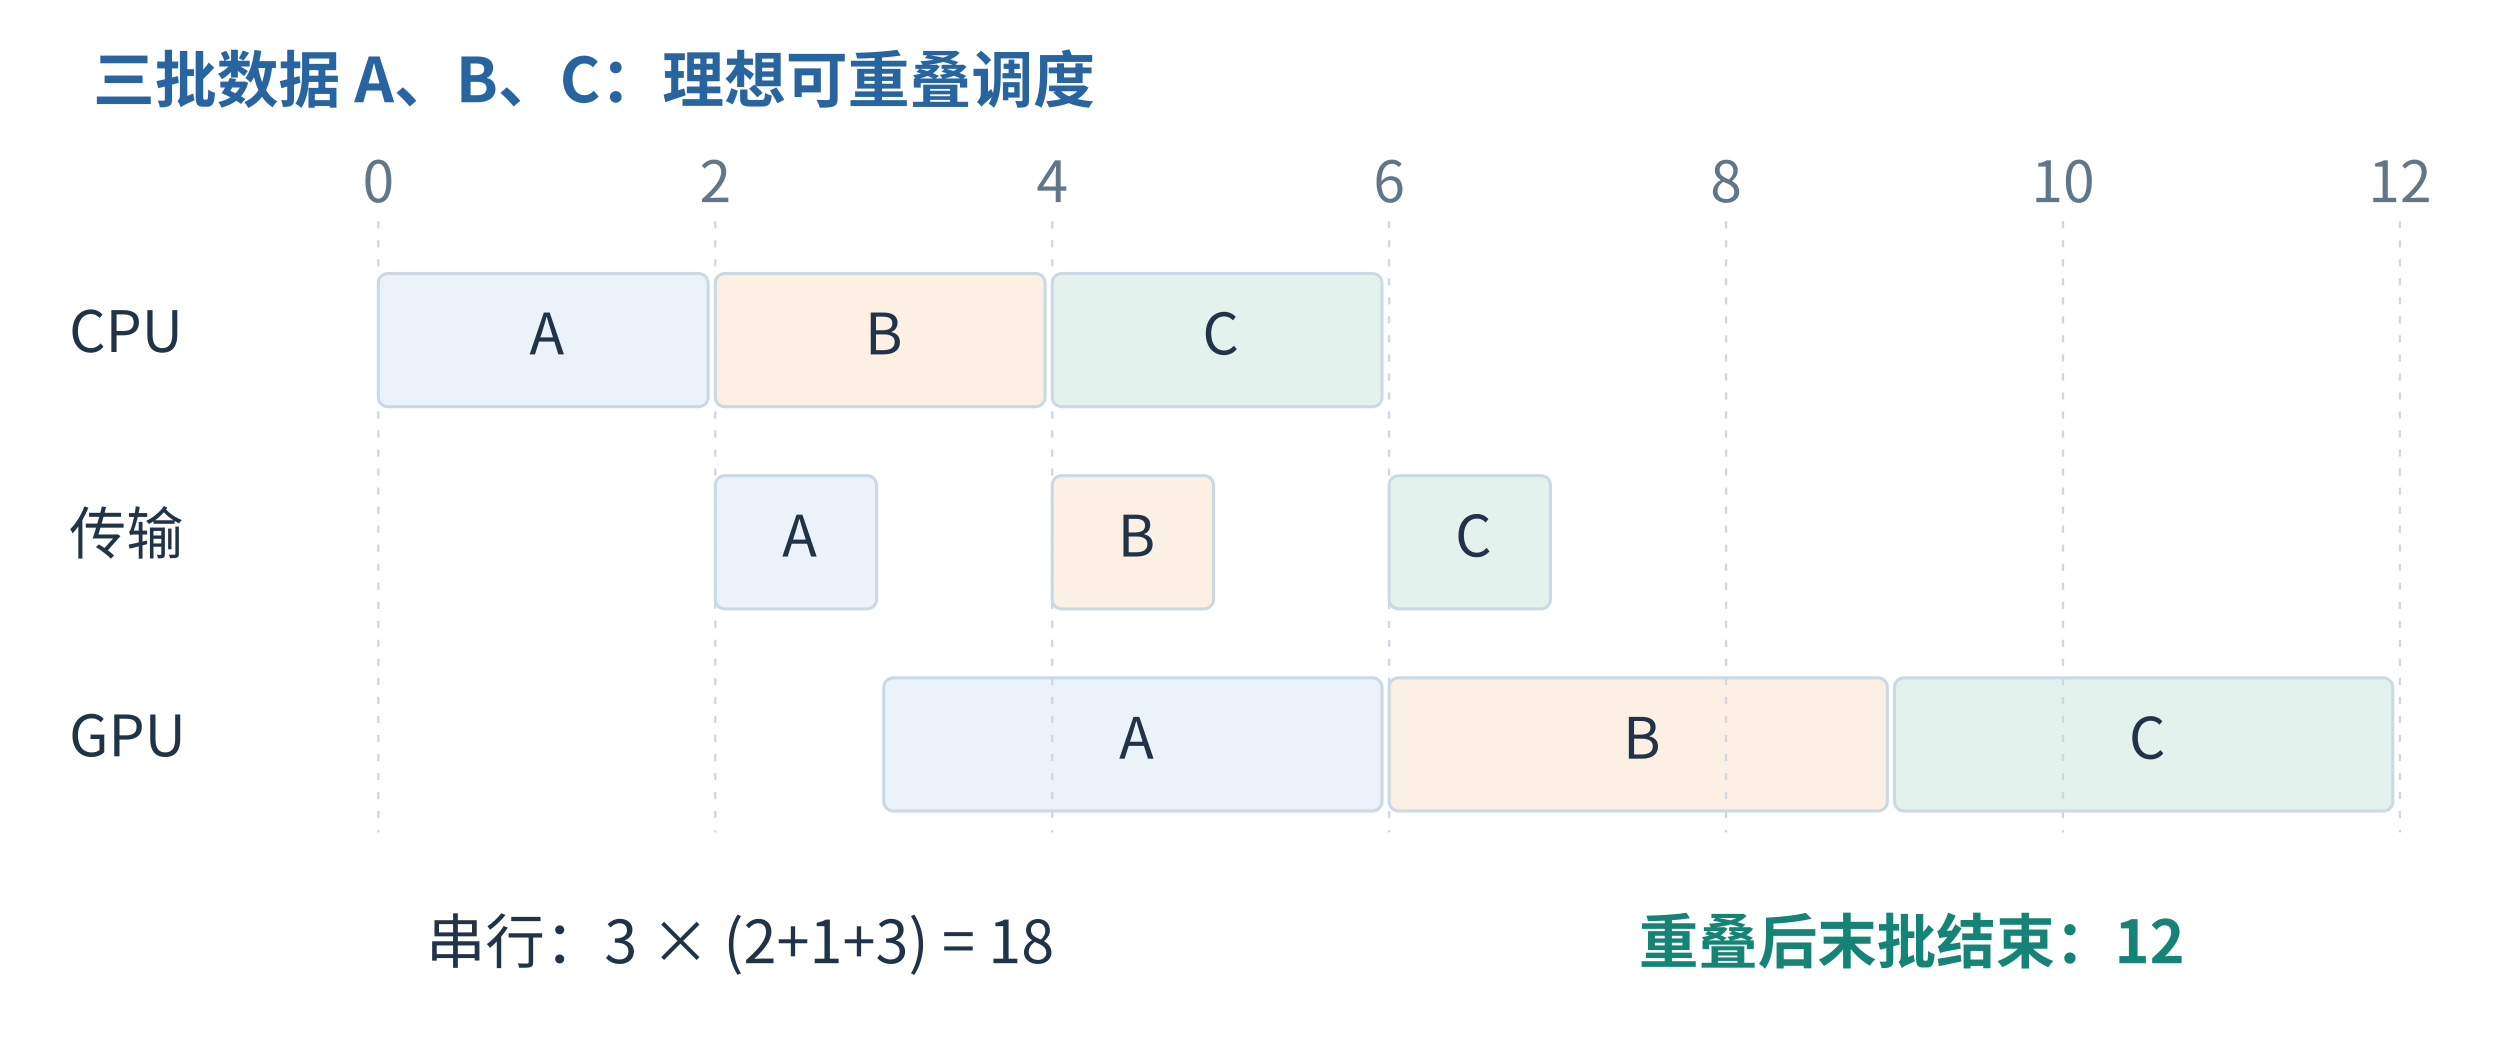
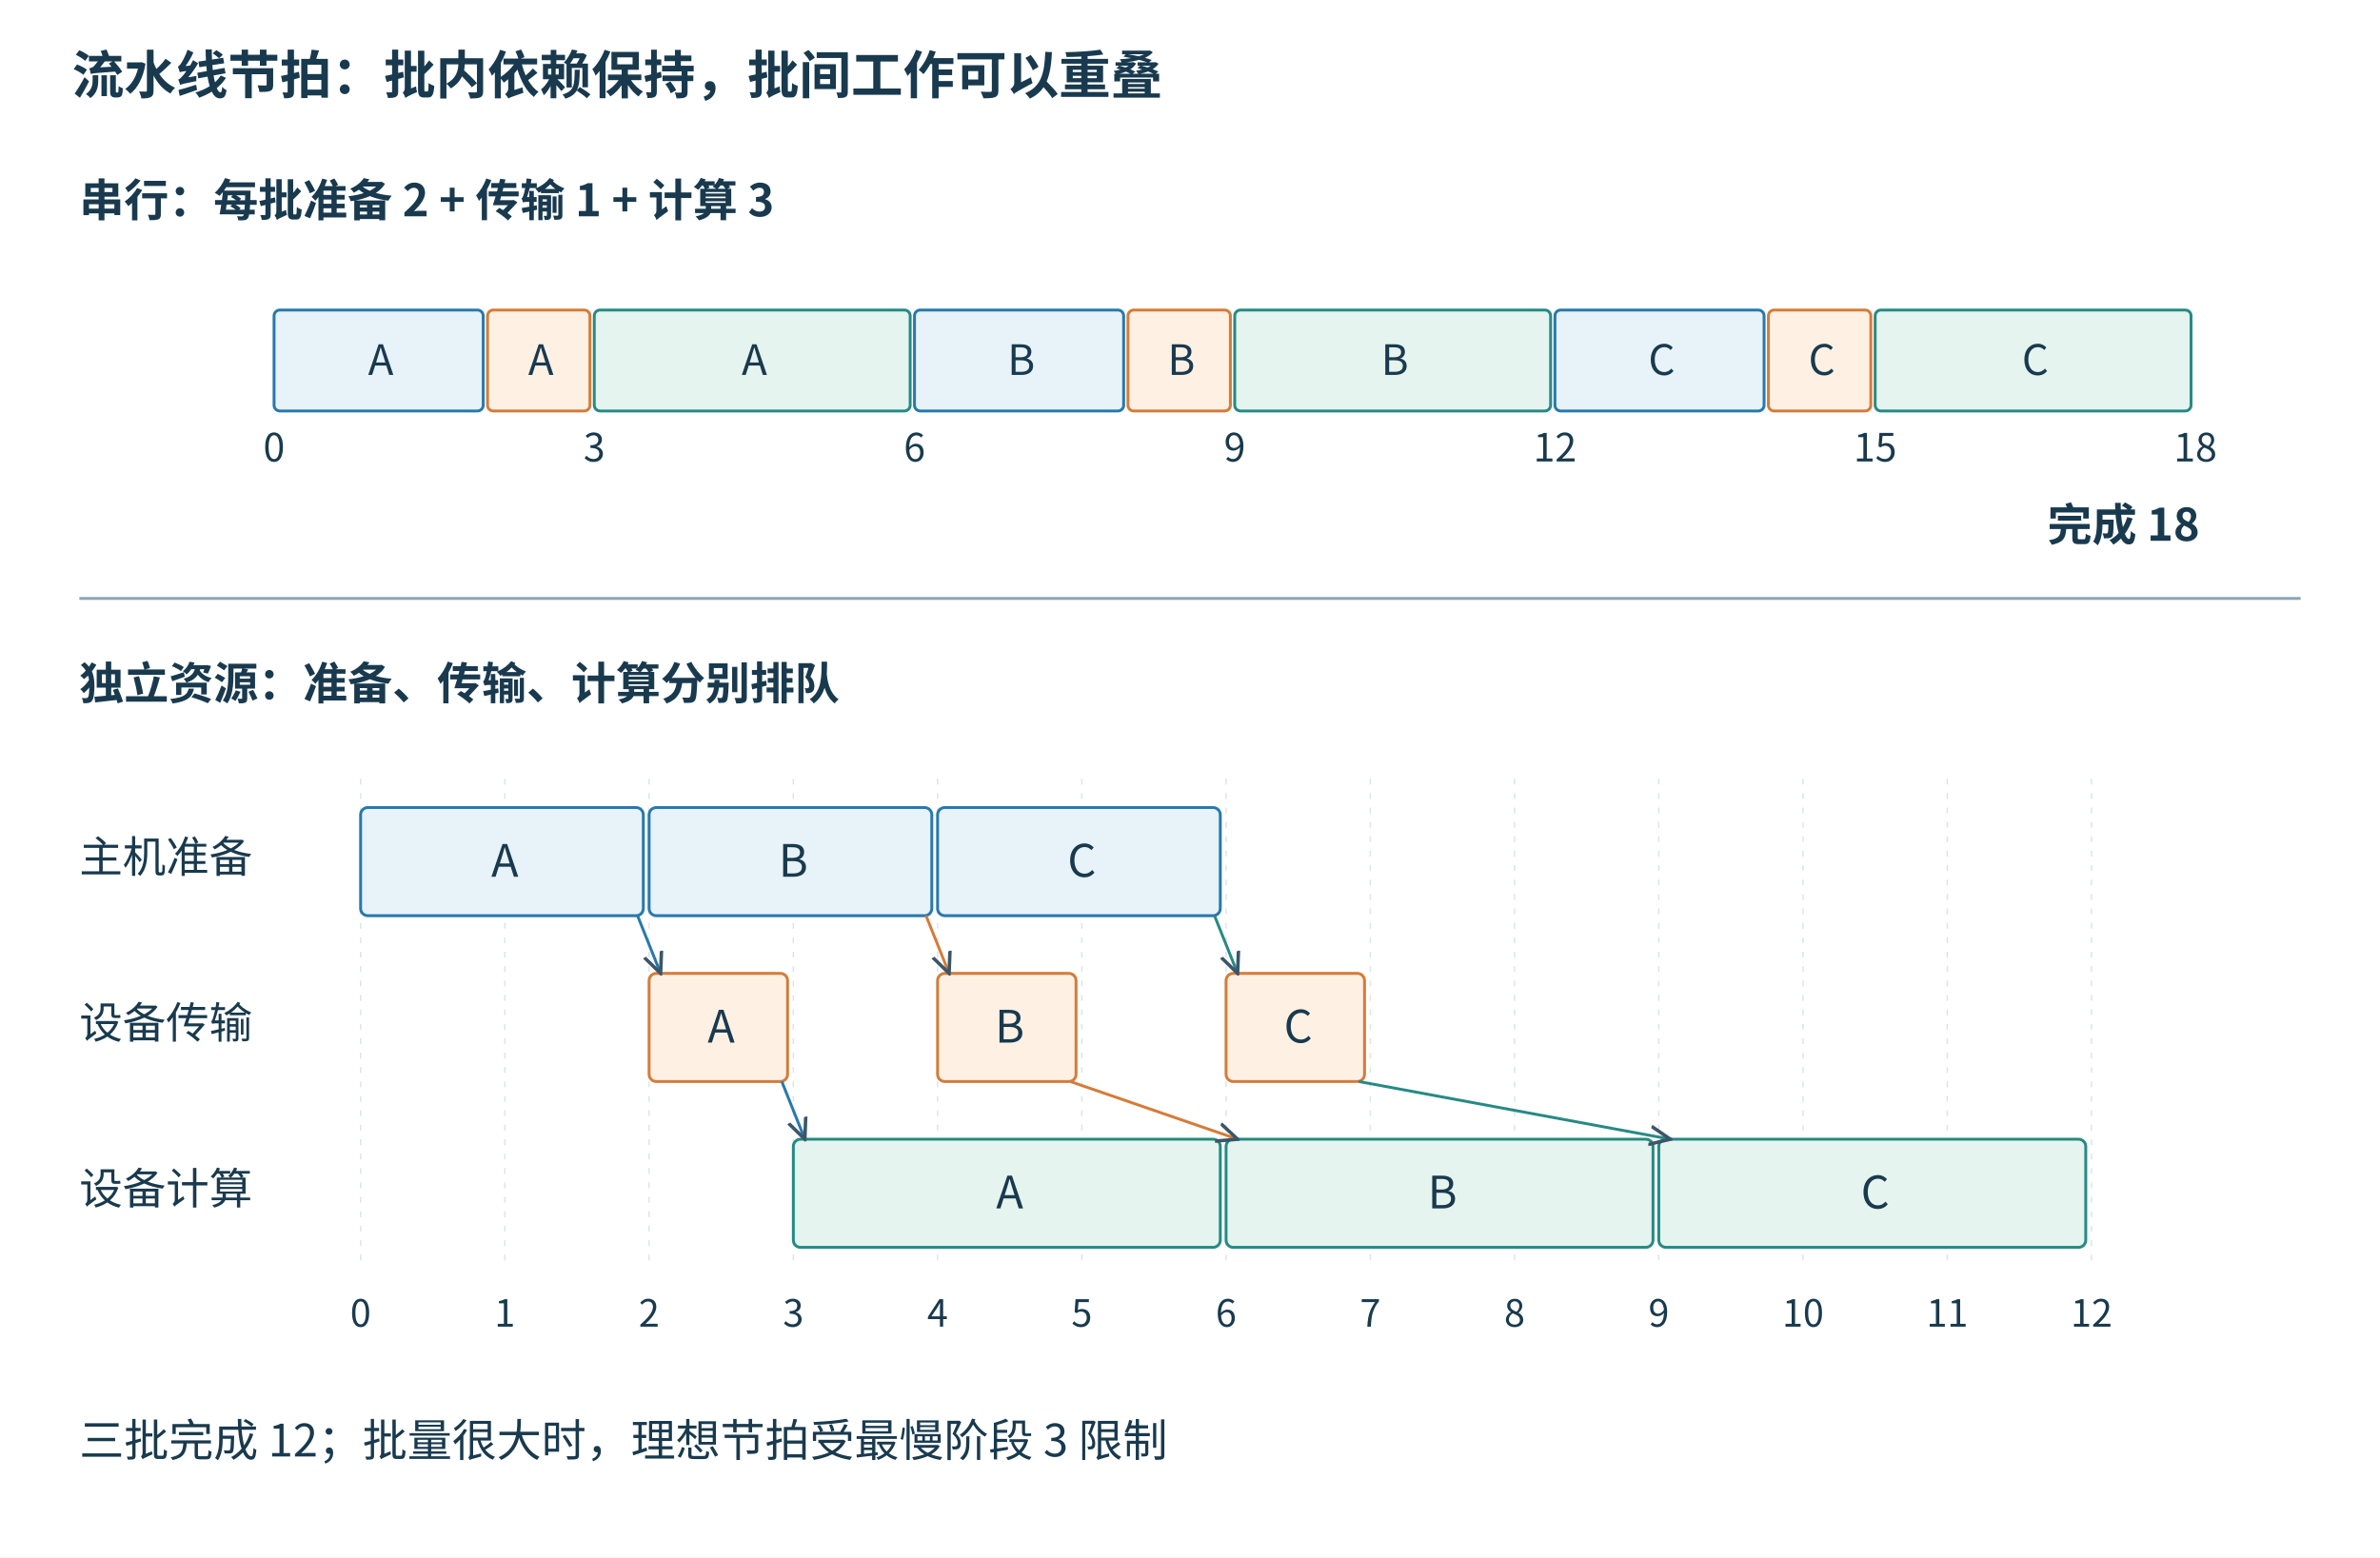
- <svg xmlns="http://www.w3.org/2000/svg" aria-labelledby="detail-title detail-desc" width="1200" height="506.82" viewBox="-9.08 -15.00 1051.16 443.96" role="img">
-   <rect x="-16" y="-15" width="1136" height="474" fill="white" />
+ <svg xmlns="http://www.w3.org/2000/svg" width="1650" height="1080" viewBox="0 0 1650 1080">
  <defs>
-     <marker id="detail-blue" markerWidth="7" markerHeight="7" refX="6" refY="3.5" orient="auto" markerUnits="strokeWidth">
-       <path d="M0 0 L7 3.5 L0 7 Z" fill="#2865a0" />
-     </marker>
-     <marker id="detail-orange" markerWidth="7" markerHeight="7" refX="6" refY="3.5" orient="auto" markerUnits="strokeWidth">
-       <path d="M0 0 L7 3.5 L0 7 Z" fill="#cf7432" />
-     </marker>
-     <marker id="detail-green" markerWidth="7" markerHeight="7" refX="6" refY="3.5" orient="auto" markerUnits="strokeWidth">
-       <path d="M0 0 L7 3.5 L0 7 Z" fill="#158476" />
+     <marker id="arrow" viewBox="0 0 10 10" refX="9" refY="5" markerWidth="16" markerHeight="16" markerUnits="userSpaceOnUse" orient="auto-start-reverse">
+       <path d="M0,1 L9,5 L0,9" fill="none" stroke="#3b5668" stroke-width="1.5" />
    </marker>
  </defs>
-   <g font-family="Microsoft YaHei,Noto Sans CJK SC,sans-serif">
-     <text x="30" y="28" font-size="26" fill="#2865a0" font-weight="600" text-anchor="start">三批数据 A、B、C：理想可重叠调度</text>
-     <text x="20" y="133" font-size="24" fill="#213447" font-weight="400" text-anchor="start">CPU</text>
-     <rect x="150.0" y="100" width="138.667" height="56" rx="4" fill="#eaf2fa" stroke="#cbd9e4" stroke-width="1.3" />
-     <text x="220.833" y="134" font-size="24" fill="#213447" font-weight="400" text-anchor="middle">A</text>
-     <rect x="291.667" y="100" width="138.667" height="56" rx="4" fill="#fcf0e4" stroke="#cbd9e4" stroke-width="1.3" />
-     <text x="362.5" y="134" font-size="24" fill="#213447" font-weight="400" text-anchor="middle">B</text>
-     <rect x="433.333" y="100" width="138.667" height="56" rx="4" fill="#e4f2ed" stroke="#cbd9e4" stroke-width="1.3" />
-     <text x="504.167" y="134" font-size="24" fill="#213447" font-weight="400" text-anchor="middle">C</text>
-     <text x="20" y="218" font-size="24" fill="#213447" font-weight="400" text-anchor="start">传输</text>
-     <rect x="291.667" y="185" width="67.833" height="56" rx="4" fill="#eaf2fa" stroke="#cbd9e4" stroke-width="1.3" />
-     <text x="327.083" y="219" font-size="24" fill="#213447" font-weight="400" text-anchor="middle">A</text>
-     <rect x="433.333" y="185" width="67.833" height="56" rx="4" fill="#fcf0e4" stroke="#cbd9e4" stroke-width="1.3" />
-     <text x="468.75" y="219" font-size="24" fill="#213447" font-weight="400" text-anchor="middle">B</text>
-     <rect x="575.0" y="185" width="67.833" height="56" rx="4" fill="#e4f2ed" stroke="#cbd9e4" stroke-width="1.3" />
-     <text x="610.417" y="219" font-size="24" fill="#213447" font-weight="400" text-anchor="middle">C</text>
-     <text x="20" y="303" font-size="24" fill="#213447" font-weight="400" text-anchor="start">GPU</text>
-     <rect x="362.5" y="270" width="209.5" height="56" rx="4" fill="#eaf2fa" stroke="#cbd9e4" stroke-width="1.3" />
-     <text x="468.75" y="304" font-size="24" fill="#213447" font-weight="400" text-anchor="middle">A</text>
-     <rect x="575.0" y="270" width="209.5" height="56" rx="4" fill="#fcf0e4" stroke="#cbd9e4" stroke-width="1.3" />
-     <text x="681.25" y="304" font-size="24" fill="#213447" font-weight="400" text-anchor="middle">B</text>
-     <rect x="787.5" y="270" width="209.5" height="56" rx="4" fill="#e4f2ed" stroke="#cbd9e4" stroke-width="1.3" />
-     <text x="893.75" y="304" font-size="24" fill="#213447" font-weight="400" text-anchor="middle">C</text>
-     <line x1="150.0" y1="78" x2="150.0" y2="335" stroke="#cbd9e4" stroke-width="1" stroke-dasharray="3 5" />
-     <text x="150.0" y="70" font-size="24" fill="#627689" font-weight="400" text-anchor="middle">0</text>
-     <line x1="291.667" y1="78" x2="291.667" y2="335" stroke="#cbd9e4" stroke-width="1" stroke-dasharray="3 5" />
-     <text x="291.667" y="70" font-size="24" fill="#627689" font-weight="400" text-anchor="middle">2</text>
-     <line x1="433.333" y1="78" x2="433.333" y2="335" stroke="#cbd9e4" stroke-width="1" stroke-dasharray="3 5" />
-     <text x="433.333" y="70" font-size="24" fill="#627689" font-weight="400" text-anchor="middle">4</text>
-     <line x1="575.0" y1="78" x2="575.0" y2="335" stroke="#cbd9e4" stroke-width="1" stroke-dasharray="3 5" />
-     <text x="575.0" y="70" font-size="24" fill="#627689" font-weight="400" text-anchor="middle">6</text>
-     <line x1="716.667" y1="78" x2="716.667" y2="335" stroke="#cbd9e4" stroke-width="1" stroke-dasharray="3 5" />
-     <text x="716.667" y="70" font-size="24" fill="#627689" font-weight="400" text-anchor="middle">8</text>
-     <line x1="858.333" y1="78" x2="858.333" y2="335" stroke="#cbd9e4" stroke-width="1" stroke-dasharray="3 5" />
-     <text x="858.333" y="70" font-size="24" fill="#627689" font-weight="400" text-anchor="middle">10</text>
-     <line x1="1000.0" y1="78" x2="1000.0" y2="335" stroke="#cbd9e4" stroke-width="1" stroke-dasharray="3 5" />
-     <text x="1000.0" y="70" font-size="24" fill="#627689" font-weight="400" text-anchor="middle">12</text>
-     <text x="170" y="390" font-size="25" fill="#213447" font-weight="400" text-anchor="start">串行：3 × (2+1+3) = 18</text>
-     <text x="680" y="390" font-size="25" fill="#158476" font-weight="600" text-anchor="start">重叠后末批结束：12</text>
+   <rect width="100%" height="100%" fill="white" />
+   <g font-family="Microsoft YaHei, Noto Sans CJK SC, Arial, sans-serif" fill="#193a4e">
+     <text xml:space="preserve" x="50" y="65" font-size="36" fill="#193a4e" text-anchor="start" font-weight="700">流水线节拍：批内依赖保持，批间工作可以重叠</text>
+     <text xml:space="preserve" x="55" y="150" font-size="31" fill="#193a4e" text-anchor="start" font-weight="700">串行：每批准备 2 + 传输 1 + 计算 3</text>
+     <rect x="190" y="215" width="145" height="70" rx="4" fill="#e7f2f9" stroke="#2879ac" stroke-width="2" />
+     <text xml:space="preserve" x="264.0" y="260" font-size="29" fill="#193a4e" text-anchor="middle" font-weight="400">A</text>
+     <rect x="338" y="215" width="71" height="70" rx="4" fill="#fff0e4" stroke="#d47c39" stroke-width="2" />
+     <text xml:space="preserve" x="375.0" y="260" font-size="29" fill="#193a4e" text-anchor="middle" font-weight="400">A</text>
+     <rect x="412" y="215" width="219" height="70" rx="4" fill="#e5f4ef" stroke="#268a84" stroke-width="2" />
+     <text xml:space="preserve" x="523.0" y="260" font-size="29" fill="#193a4e" text-anchor="middle" font-weight="400">A</text>
+     <rect x="634" y="215" width="145" height="70" rx="4" fill="#e7f2f9" stroke="#2879ac" stroke-width="2" />
+     <text xml:space="preserve" x="708.0" y="260" font-size="29" fill="#193a4e" text-anchor="middle" font-weight="400">B</text>
+     <rect x="782" y="215" width="71" height="70" rx="4" fill="#fff0e4" stroke="#d47c39" stroke-width="2" />
+     <text xml:space="preserve" x="819.0" y="260" font-size="29" fill="#193a4e" text-anchor="middle" font-weight="400">B</text>
+     <rect x="856" y="215" width="219" height="70" rx="4" fill="#e5f4ef" stroke="#268a84" stroke-width="2" />
+     <text xml:space="preserve" x="967.0" y="260" font-size="29" fill="#193a4e" text-anchor="middle" font-weight="400">B</text>
+     <rect x="1078" y="215" width="145" height="70" rx="4" fill="#e7f2f9" stroke="#2879ac" stroke-width="2" />
+     <text xml:space="preserve" x="1152.0" y="260" font-size="29" fill="#193a4e" text-anchor="middle" font-weight="400">C</text>
+     <rect x="1226" y="215" width="71" height="70" rx="4" fill="#fff0e4" stroke="#d47c39" stroke-width="2" />
+     <text xml:space="preserve" x="1263.0" y="260" font-size="29" fill="#193a4e" text-anchor="middle" font-weight="400">C</text>
+     <rect x="1300" y="215" width="219" height="70" rx="4" fill="#e5f4ef" stroke="#268a84" stroke-width="2" />
+     <text xml:space="preserve" x="1411.0" y="260" font-size="29" fill="#193a4e" text-anchor="middle" font-weight="400">C</text>
+     <text xml:space="preserve" x="190" y="320" font-size="27" fill="#193a4e" text-anchor="middle" font-weight="400">0</text>
+     <text xml:space="preserve" x="412" y="320" font-size="27" fill="#193a4e" text-anchor="middle" font-weight="400">3</text>
+     <text xml:space="preserve" x="634" y="320" font-size="27" fill="#193a4e" text-anchor="middle" font-weight="400">6</text>
+     <text xml:space="preserve" x="856" y="320" font-size="27" fill="#193a4e" text-anchor="middle" font-weight="400">9</text>
+     <text xml:space="preserve" x="1078" y="320" font-size="27" fill="#193a4e" text-anchor="middle" font-weight="400">12</text>
+     <text xml:space="preserve" x="1300" y="320" font-size="27" fill="#193a4e" text-anchor="middle" font-weight="400">15</text>
+     <text xml:space="preserve" x="1522" y="320" font-size="27" fill="#193a4e" text-anchor="middle" font-weight="400">18</text>
+     <text xml:space="preserve" x="1525" y="375" font-size="31" fill="#193a4e" text-anchor="end" font-weight="700">完成 18</text>
+     <line x1="55" y1="415" x2="1595" y2="415" stroke="#8ca5b4" stroke-width="2" stroke-dasharray="" />
+     <text xml:space="preserve" x="55" y="485" font-size="31" fill="#193a4e" text-anchor="start" font-weight="700">独立资源：准备、传输、计算分别排队</text>
+     <line x1="250" y1="540" x2="250" y2="875" stroke="#dce5ea" stroke-width="1" stroke-dasharray="4 6" />
+     <text xml:space="preserve" x="250" y="920" font-size="26" fill="#193a4e" text-anchor="middle" font-weight="400">0</text>
+     <line x1="350" y1="540" x2="350" y2="875" stroke="#dce5ea" stroke-width="1" stroke-dasharray="4 6" />
+     <text xml:space="preserve" x="350" y="920" font-size="26" fill="#193a4e" text-anchor="middle" font-weight="400">1</text>
+     <line x1="450" y1="540" x2="450" y2="875" stroke="#dce5ea" stroke-width="1" stroke-dasharray="4 6" />
+     <text xml:space="preserve" x="450" y="920" font-size="26" fill="#193a4e" text-anchor="middle" font-weight="400">2</text>
+     <line x1="550" y1="540" x2="550" y2="875" stroke="#dce5ea" stroke-width="1" stroke-dasharray="4 6" />
+     <text xml:space="preserve" x="550" y="920" font-size="26" fill="#193a4e" text-anchor="middle" font-weight="400">3</text>
+     <line x1="650" y1="540" x2="650" y2="875" stroke="#dce5ea" stroke-width="1" stroke-dasharray="4 6" />
+     <text xml:space="preserve" x="650" y="920" font-size="26" fill="#193a4e" text-anchor="middle" font-weight="400">4</text>
+     <line x1="750" y1="540" x2="750" y2="875" stroke="#dce5ea" stroke-width="1" stroke-dasharray="4 6" />
+     <text xml:space="preserve" x="750" y="920" font-size="26" fill="#193a4e" text-anchor="middle" font-weight="400">5</text>
+     <line x1="850" y1="540" x2="850" y2="875" stroke="#dce5ea" stroke-width="1" stroke-dasharray="4 6" />
+     <text xml:space="preserve" x="850" y="920" font-size="26" fill="#193a4e" text-anchor="middle" font-weight="400">6</text>
+     <line x1="950" y1="540" x2="950" y2="875" stroke="#dce5ea" stroke-width="1" stroke-dasharray="4 6" />
+     <text xml:space="preserve" x="950" y="920" font-size="26" fill="#193a4e" text-anchor="middle" font-weight="400">7</text>
+     <line x1="1050" y1="540" x2="1050" y2="875" stroke="#dce5ea" stroke-width="1" stroke-dasharray="4 6" />
+     <text xml:space="preserve" x="1050" y="920" font-size="26" fill="#193a4e" text-anchor="middle" font-weight="400">8</text>
+     <line x1="1150" y1="540" x2="1150" y2="875" stroke="#dce5ea" stroke-width="1" stroke-dasharray="4 6" />
+     <text xml:space="preserve" x="1150" y="920" font-size="26" fill="#193a4e" text-anchor="middle" font-weight="400">9</text>
+     <line x1="1250" y1="540" x2="1250" y2="875" stroke="#dce5ea" stroke-width="1" stroke-dasharray="4 6" />
+     <text xml:space="preserve" x="1250" y="920" font-size="26" fill="#193a4e" text-anchor="middle" font-weight="400">10</text>
+     <line x1="1350" y1="540" x2="1350" y2="875" stroke="#dce5ea" stroke-width="1" stroke-dasharray="4 6" />
+     <text xml:space="preserve" x="1350" y="920" font-size="26" fill="#193a4e" text-anchor="middle" font-weight="400">11</text>
+     <line x1="1450" y1="540" x2="1450" y2="875" stroke="#dce5ea" stroke-width="1" stroke-dasharray="4 6" />
+     <text xml:space="preserve" x="1450" y="920" font-size="26" fill="#193a4e" text-anchor="middle" font-weight="400">12</text>
+     <text xml:space="preserve" x="55" y="605" font-size="30" fill="#193a4e" text-anchor="start" font-weight="400">主机准备</text>
+     <rect x="250" y="560" width="196" height="75" rx="5" fill="#e7f2f9" stroke="#2879ac" stroke-width="2" />
+     <text xml:space="preserve" x="350.0" y="608" font-size="31" fill="#193a4e" text-anchor="middle" font-weight="400">A</text>
+     <rect x="450" y="560" width="196" height="75" rx="5" fill="#e7f2f9" stroke="#2879ac" stroke-width="2" />
+     <text xml:space="preserve" x="550.0" y="608" font-size="31" fill="#193a4e" text-anchor="middle" font-weight="400">B</text>
+     <rect x="650" y="560" width="196" height="75" rx="5" fill="#e7f2f9" stroke="#2879ac" stroke-width="2" />
+     <text xml:space="preserve" x="750.0" y="608" font-size="31" fill="#193a4e" text-anchor="middle" font-weight="400">C</text>
+     <text xml:space="preserve" x="55" y="720" font-size="30" fill="#193a4e" text-anchor="start" font-weight="400">设备传输</text>
+     <rect x="450" y="675" width="96" height="75" rx="5" fill="#fff0e4" stroke="#d47c39" stroke-width="2" />
+     <text xml:space="preserve" x="500.0" y="723" font-size="31" fill="#193a4e" text-anchor="middle" font-weight="400">A</text>
+     <rect x="650" y="675" width="96" height="75" rx="5" fill="#fff0e4" stroke="#d47c39" stroke-width="2" />
+     <text xml:space="preserve" x="700.0" y="723" font-size="31" fill="#193a4e" text-anchor="middle" font-weight="400">B</text>
+     <rect x="850" y="675" width="96" height="75" rx="5" fill="#fff0e4" stroke="#d47c39" stroke-width="2" />
+     <text xml:space="preserve" x="900.0" y="723" font-size="31" fill="#193a4e" text-anchor="middle" font-weight="400">C</text>
+     <text xml:space="preserve" x="55" y="835" font-size="30" fill="#193a4e" text-anchor="start" font-weight="400">设备计算</text>
+     <rect x="550" y="790" width="296" height="75" rx="5" fill="#e5f4ef" stroke="#268a84" stroke-width="2" />
+     <text xml:space="preserve" x="700.0" y="838" font-size="31" fill="#193a4e" text-anchor="middle" font-weight="400">A</text>
+     <rect x="850" y="790" width="296" height="75" rx="5" fill="#e5f4ef" stroke="#268a84" stroke-width="2" />
+     <text xml:space="preserve" x="1000.0" y="838" font-size="31" fill="#193a4e" text-anchor="middle" font-weight="400">B</text>
+     <rect x="1150" y="790" width="296" height="75" rx="5" fill="#e5f4ef" stroke="#268a84" stroke-width="2" />
+     <text xml:space="preserve" x="1300.0" y="838" font-size="31" fill="#193a4e" text-anchor="middle" font-weight="400">C</text>
+     <path d="M442,635 L458,675" stroke="#2879ac" stroke-width="2" fill="none" stroke-dasharray="" marker-end="url(#arrow)" />
+     <path d="M542,750 L558,790" stroke="#2879ac" stroke-width="2" fill="none" stroke-dasharray="" marker-end="url(#arrow)" />
+     <path d="M642,635 L658,675" stroke="#d47c39" stroke-width="2" fill="none" stroke-dasharray="" marker-end="url(#arrow)" />
+     <path d="M742,750 L858,790" stroke="#d47c39" stroke-width="2" fill="none" stroke-dasharray="" marker-end="url(#arrow)" />
+     <path d="M842,635 L858,675" stroke="#268a84" stroke-width="2" fill="none" stroke-dasharray="" marker-end="url(#arrow)" />
+     <path d="M942,750 L1158,790" stroke="#268a84" stroke-width="2" fill="none" stroke-dasharray="" marker-end="url(#arrow)" />
+     <text xml:space="preserve" x="55" y="1010" font-size="31" fill="#193a4e" text-anchor="start" font-weight="400">三批完成 12；批量很大时，理想节拍受最慢阶段 3 限制</text>
  </g>
</svg>
